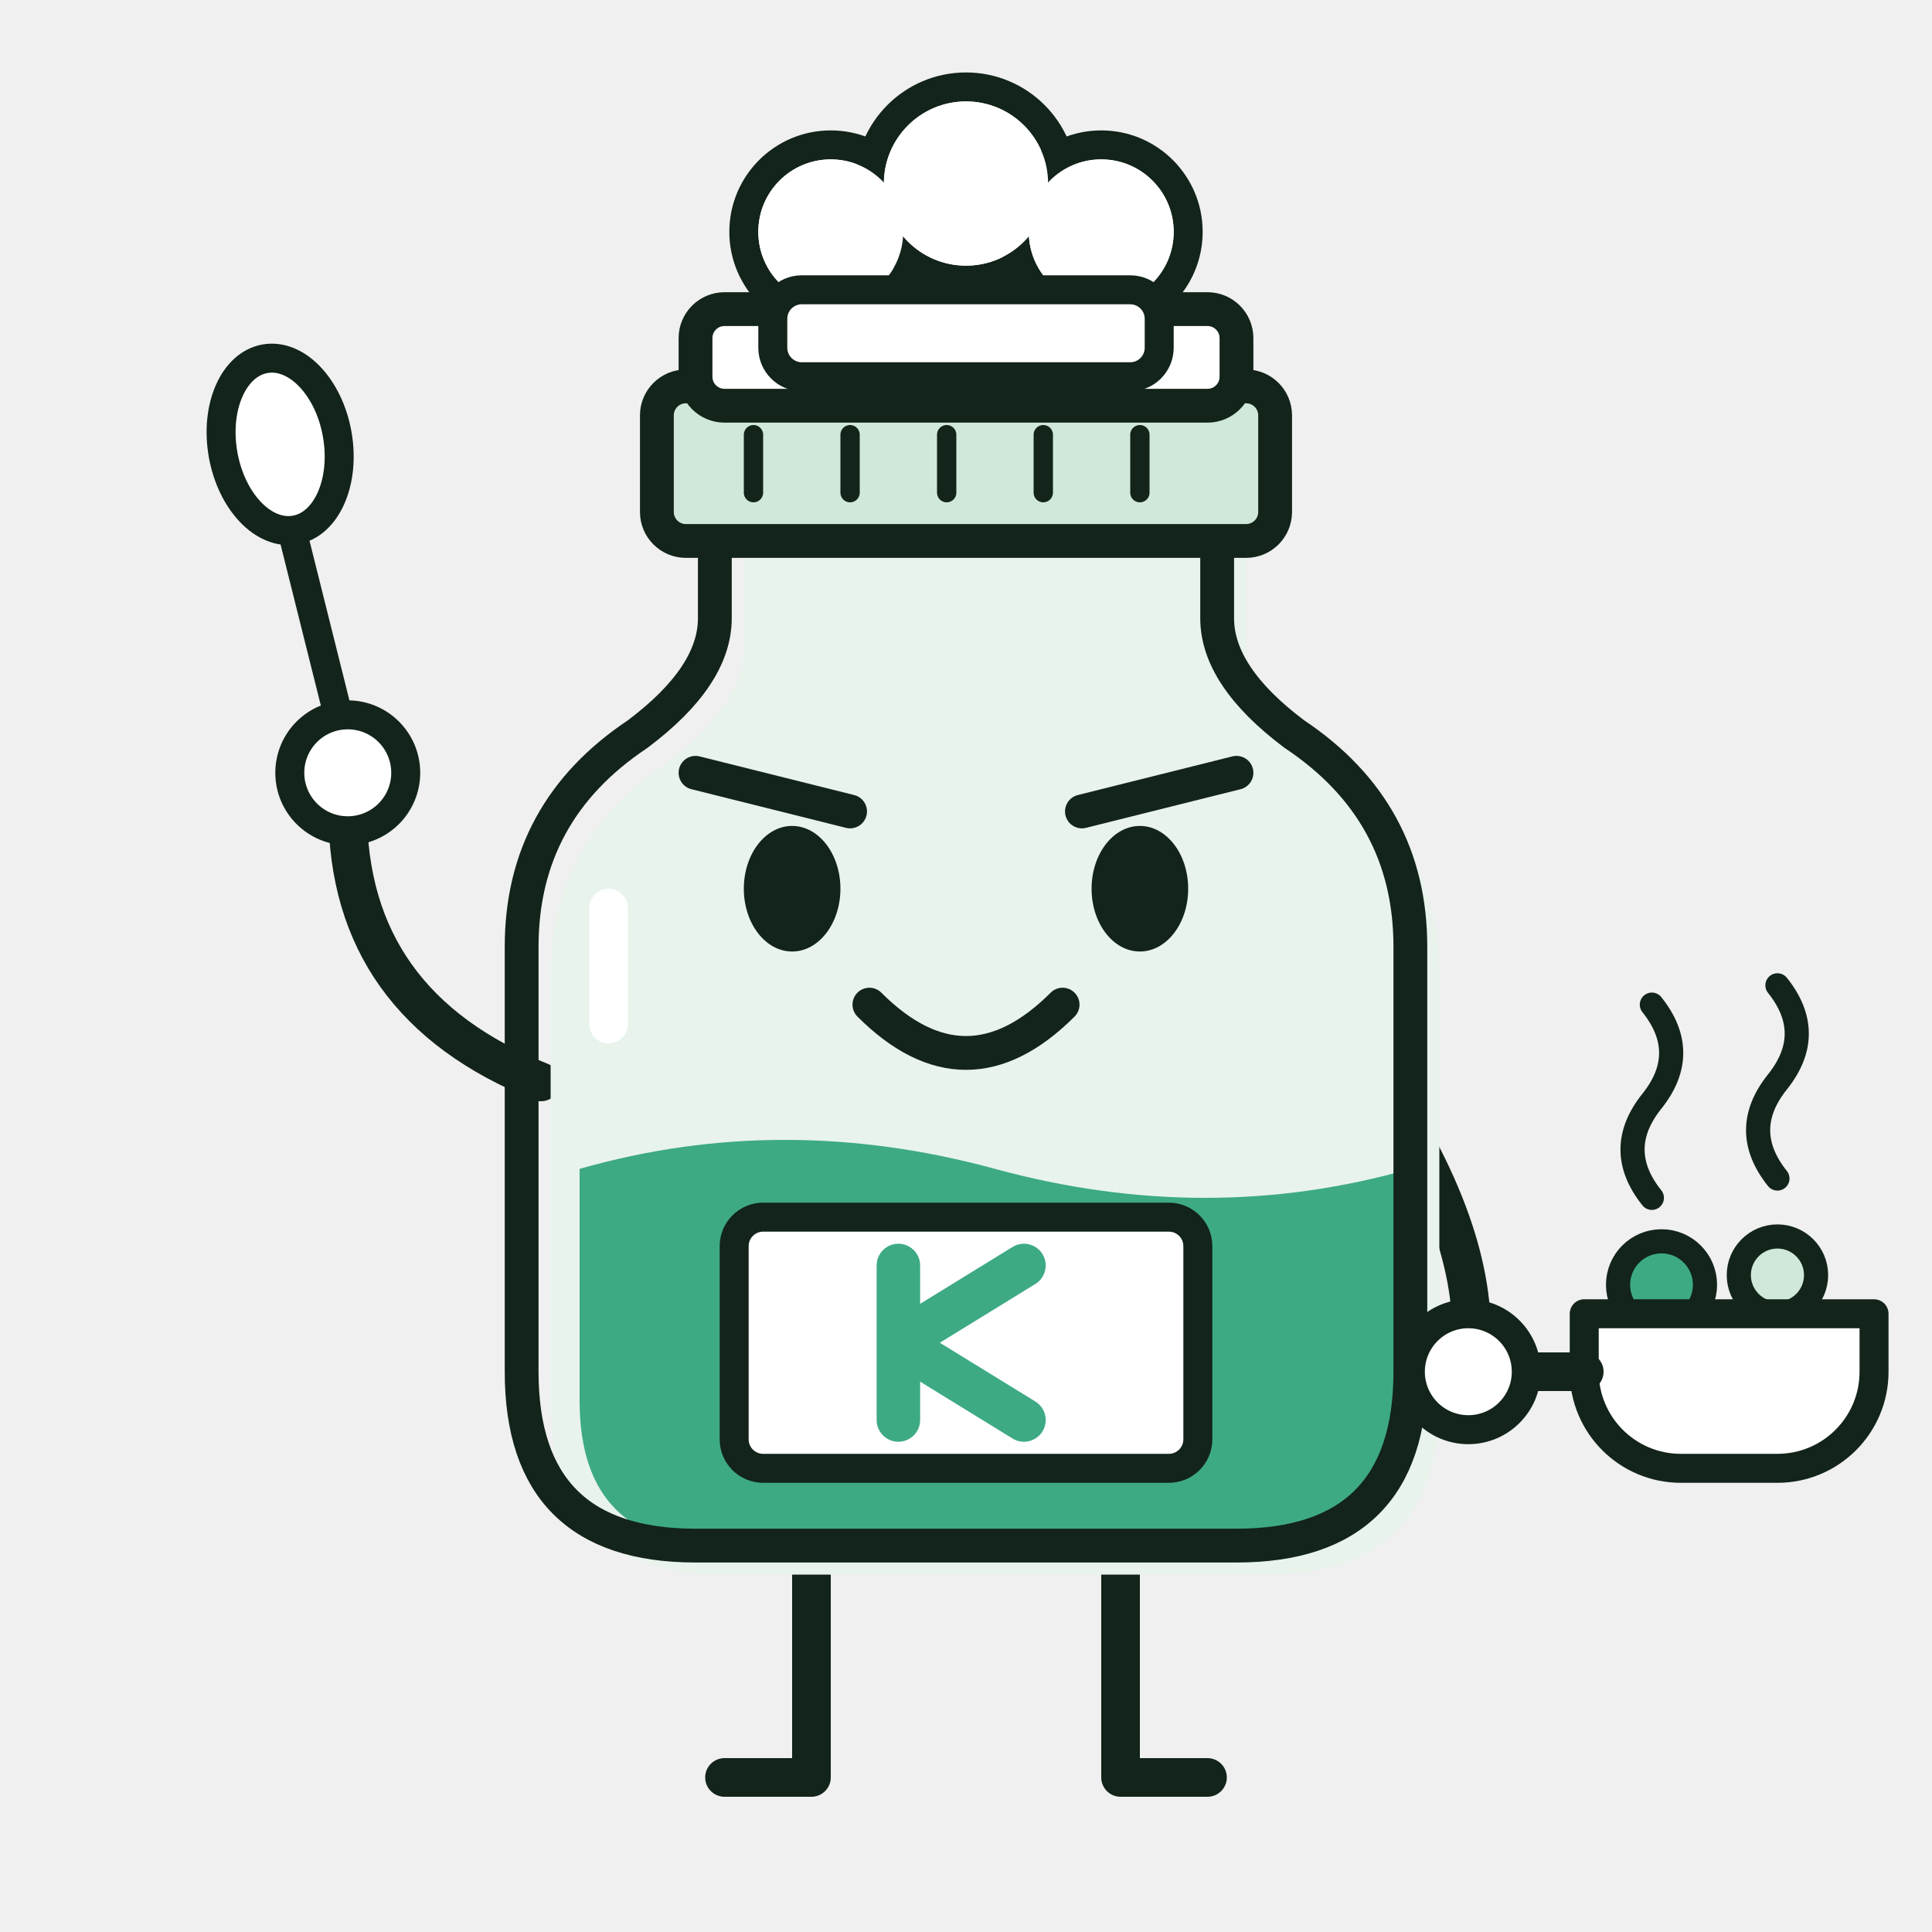
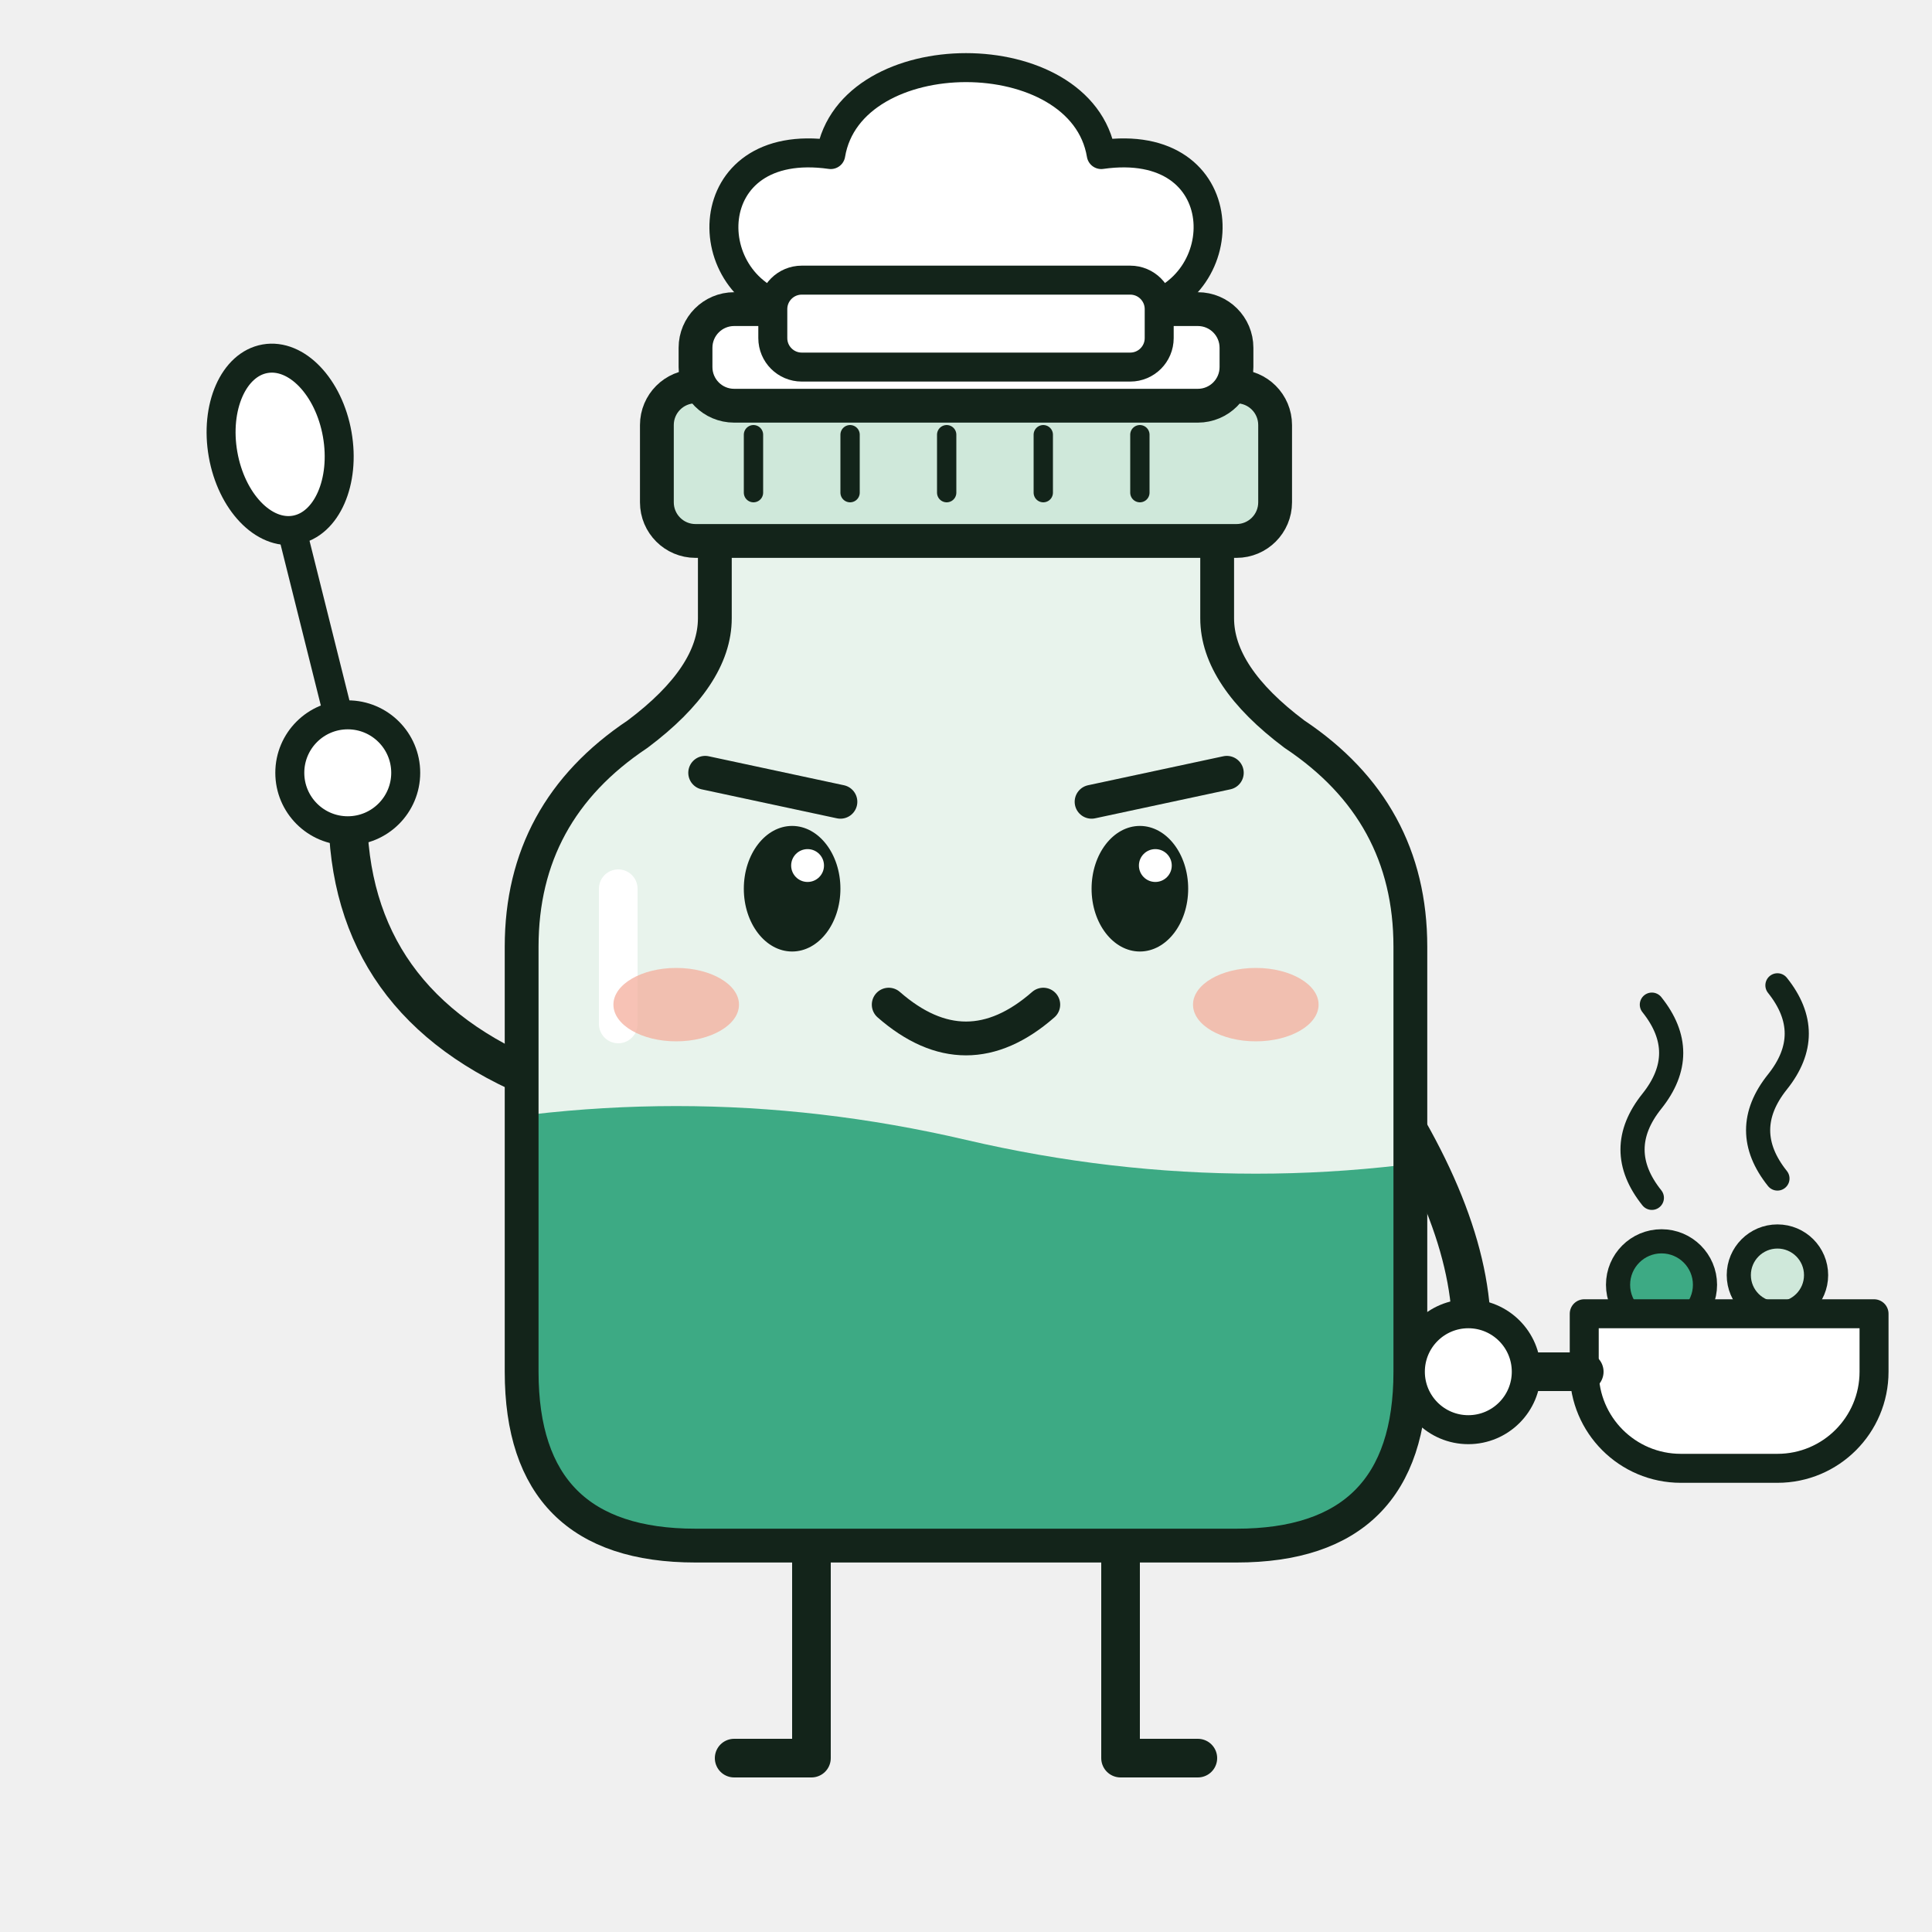
<svg xmlns="http://www.w3.org/2000/svg" viewBox="0 0 200 200" width="200" height="200">
-   <path d="M84 156 V184 h-9" fill="none" stroke="#13241A" stroke-width="4" stroke-linecap="round" stroke-linejoin="round" />
-   <path d="M116 156 V184 h9" fill="none" stroke="#13241A" stroke-width="4" stroke-linecap="round" stroke-linejoin="round" />
  <path d="M56 112 Q36 104 36 84" fill="none" stroke="#13241A" stroke-width="4" stroke-linecap="round" stroke-linejoin="round" />
-   <path d="M144 114 Q154 130 152 142" fill="none" stroke="#13241A" stroke-width="4" stroke-linecap="round" stroke-linejoin="round" />
-   <g transform="translate(0 0)">
-     <path d="M74 52 H126 V64 Q126 70 134 76 Q146 84 146 98 V142 Q146 160 128 160 H72 Q54 160 54 142 V98 Q54 84 66 76 Q74 70 74 64 Z" transform="translate(3 3)" fill="#E8F3EC" />
-     <path d="M57 118 Q78 112 100 118 T143 118 V142 Q143 157 128 157 H72 Q57 157 57 142 Z" transform="translate(3 3)" fill="#3DAA84" />
-     <path d="M74 52 H126 V64 Q126 70 134 76 Q146 84 146 98 V142 Q146 160 128 160 H72 Q54 160 54 142 V98 Q54 84 66 76 Q74 70 74 64 Z" fill="none" stroke="#13241A" stroke-width="3.5" stroke-linecap="round" stroke-linejoin="round" />
-     <path d="M63 94 v12" stroke="#FFFFFF" stroke-width="4" stroke-linecap="round" />
-     <rect x="76" y="126" width="48" height="26" rx="3" fill="#FFFFFF" stroke="#13241A" stroke-width="3" stroke-linecap="round" stroke-linejoin="round" />
-     <path d="M93 131 v16 M93 139 l13 -8 M93 139 l13 8" fill="none" stroke="#3DAA84" stroke-width="4.5" stroke-linecap="round" stroke-linejoin="round" />
-   </g>
-   <g transform="translate(0 0) rotate(0 100 46)">
-     <rect x="68" y="40" width="64" height="16" rx="3" fill="#CFE8DA" stroke="#13241A" stroke-width="3.5" stroke-linecap="round" stroke-linejoin="round" />
-     <path d="M78 45 v6 M88 45 v6 M98 45 v6 M108 45 v6 M118 45 v6" fill="none" stroke="#13241A" stroke-width="2" stroke-linecap="round" stroke-linejoin="round" />
-     <rect x="72" y="32" width="56" height="10" rx="3" fill="#FFFFFF" stroke="#13241A" stroke-width="3.5" stroke-linecap="round" stroke-linejoin="round" />
-   </g>
-   <ellipse cx="82" cy="92" rx="5" ry="6.5" fill="#13241A" />
-   <ellipse cx="118" cy="92" rx="5" ry="6.5" fill="#13241A" />
-   <path d="M72 80 l16 4" fill="none" stroke="#13241A" stroke-width="3.5" stroke-linecap="round" stroke-linejoin="round" />
-   <path d="M112 84 l16 -4" fill="none" stroke="#13241A" stroke-width="3.5" stroke-linecap="round" stroke-linejoin="round" />
-   <path d="M90 104 Q100 114 110 104" fill="none" stroke="#13241A" stroke-width="3.5" stroke-linecap="round" stroke-linejoin="round" />
-   <circle cx="86" cy="24" r="9" fill="#FFFFFF" stroke="#13241A" stroke-width="3" stroke-linecap="round" stroke-linejoin="round" />
-   <circle cx="100" cy="19" r="10" fill="#FFFFFF" stroke="#13241A" stroke-width="3" stroke-linecap="round" stroke-linejoin="round" />
-   <circle cx="114" cy="24" r="9" fill="#FFFFFF" stroke="#13241A" stroke-width="3" stroke-linecap="round" stroke-linejoin="round" />
-   <circle cx="86" cy="24" r="7.5" fill="#FFFFFF" />
-   <circle cx="100" cy="19" r="8.5" fill="#FFFFFF" />
-   <circle cx="114" cy="24" r="7.5" fill="#FFFFFF" />
-   <rect x="80" y="30" width="40" height="9" rx="3" fill="#FFFFFF" stroke="#13241A" stroke-width="3" stroke-linecap="round" stroke-linejoin="round" />
  <path d="M36 78 L30 54" fill="none" stroke="#13241A" stroke-width="3" stroke-linecap="round" stroke-linejoin="round" />
  <ellipse cx="29" cy="46" rx="6" ry="9" transform="rotate(-10 29 46)" fill="#FFFFFF" stroke="#13241A" stroke-width="3" stroke-linecap="round" stroke-linejoin="round" />
  <circle cx="36" cy="80" r="6" fill="#FFFFFF" stroke="#13241A" stroke-width="3" stroke-linecap="round" stroke-linejoin="round" />
+   <path d="M84 156 V182 h-8" fill="none" stroke="#13241A" stroke-width="4" stroke-linecap="round" stroke-linejoin="round" />
+   <path d="M116 156 V182 h8" fill="none" stroke="#13241A" stroke-width="4" stroke-linecap="round" stroke-linejoin="round" />
+   <path d="M144 114 Q154 130 152 142" fill="none" stroke="#13241A" stroke-width="4" stroke-linecap="round" stroke-linejoin="round" />
+   <defs>
+     <clipPath id="jar">
+       <path d="M74 52 H126 V64 Q126 70 134 76 Q146 84 146 98 V142 Q146 160 128 160 H72 Q54 160 54 142 V98 Q54 84 66 76 Q74 70 74 64 Z" />
+     </clipPath>
+   </defs>
+   <path d="M74 52 H126 V64 Q126 70 134 76 Q146 84 146 98 V142 Q146 160 128 160 H72 Q54 160 54 142 V98 Q54 84 66 76 Q74 70 74 64 Z" fill="#E8F3EC" />
+   <path d="M40 118 Q70 111 100 118 T160 118 V170 H40 Z" fill="#3DAA84" clip-path="url(#jar)" />
+   <path d="M64 92 v14" stroke="#FFFFFF" stroke-width="4" stroke-linecap="round" />
+   <path d="M74 52 H126 V64 Q126 70 134 76 Q146 84 146 98 V142 Q146 160 128 160 H72 Q54 160 54 142 V98 Q54 84 66 76 Q74 70 74 64 Z" fill="none" stroke="#13241A" stroke-width="3.5" stroke-linecap="round" stroke-linejoin="round" />
+   <g transform="translate(0 0) rotate(0 100 46)">
+     <rect x="68" y="40" width="64" height="16" rx="4" fill="#CFE8DA" stroke="#13241A" stroke-width="3.5" stroke-linecap="round" stroke-linejoin="round" />
+     <path d="M78 45 v6 M88 45 v6 M98 45 v6 M108 45 v6 M118 45 v6" fill="none" stroke="#13241A" stroke-width="2" stroke-linecap="round" stroke-linejoin="round" />
+     <rect x="72" y="32" width="56" height="10" rx="4" fill="#FFFFFF" stroke="#13241A" stroke-width="3.5" stroke-linecap="round" stroke-linejoin="round" />
+   </g>
+   <path d="M82 32 C72 30 72 14 86 16 C88 4 112 4 114 16 C128 14 128 30 118 32 Z" fill="#FFFFFF" stroke="#13241A" stroke-width="3" stroke-linecap="round" stroke-linejoin="round" />
+   <rect x="80" y="29" width="40" height="9" rx="3" fill="#FFFFFF" stroke="#13241A" stroke-width="3" stroke-linecap="round" stroke-linejoin="round" />
+   <g opacity="0.75">
+     <ellipse cx="70" cy="104" rx="6.5" ry="3.8" fill="#F4AE9C" />
+     <ellipse cx="130" cy="104" rx="6.5" ry="3.8" fill="#F4AE9C" />
+   </g>
+   <path d="M92 104 Q100 111 108 104" fill="none" stroke="#13241A" stroke-width="3.5" stroke-linecap="round" stroke-linejoin="round" />
+   <path d="M73 80 l14 3" fill="none" stroke="#13241A" stroke-width="3.5" stroke-linecap="round" stroke-linejoin="round" />
+   <path d="M113 83 l14 -3" fill="none" stroke="#13241A" stroke-width="3.5" stroke-linecap="round" stroke-linejoin="round" />
  <circle cx="172" cy="133" r="4.5" fill="#3DAA84" stroke="#13241A" stroke-width="2.5" stroke-linecap="round" stroke-linejoin="round" />
  <circle cx="184" cy="132" r="4" fill="#CFE8DA" stroke="#13241A" stroke-width="2.5" stroke-linecap="round" stroke-linejoin="round" />
  <path d="M164 136 H194 V142 a10 10 0 0 1 -10 10 H174 a10 10 0 0 1 -10 -10 Z" fill="#FFFFFF" stroke="#13241A" stroke-width="3" stroke-linecap="round" stroke-linejoin="round" />
  <path d="M152 142 H164" fill="none" stroke="#13241A" stroke-width="4" stroke-linecap="round" stroke-linejoin="round" />
  <circle cx="152" cy="142" r="6" fill="#FFFFFF" stroke="#13241A" stroke-width="3" stroke-linecap="round" stroke-linejoin="round" />
+   <ellipse cx="82" cy="92" rx="5" ry="6.5" fill="#13241A" />
+   <circle cx="83.6" cy="89.6" r="1.7" fill="#FFFFFF" />
+   <ellipse cx="118" cy="92" rx="5" ry="6.5" fill="#13241A" />
+   <circle cx="119.6" cy="89.6" r="1.7" fill="#FFFFFF" />
  <path d="M171 124 q-4 -5 0 -10 q4 -5 0 -10" fill="none" stroke="#13241A" stroke-width="2.5" stroke-linecap="round" stroke-linejoin="round" />
  <path d="M184 122 q-4 -5 0 -10 q4 -5 0 -10" fill="none" stroke="#13241A" stroke-width="2.5" stroke-linecap="round" stroke-linejoin="round" />
</svg>
